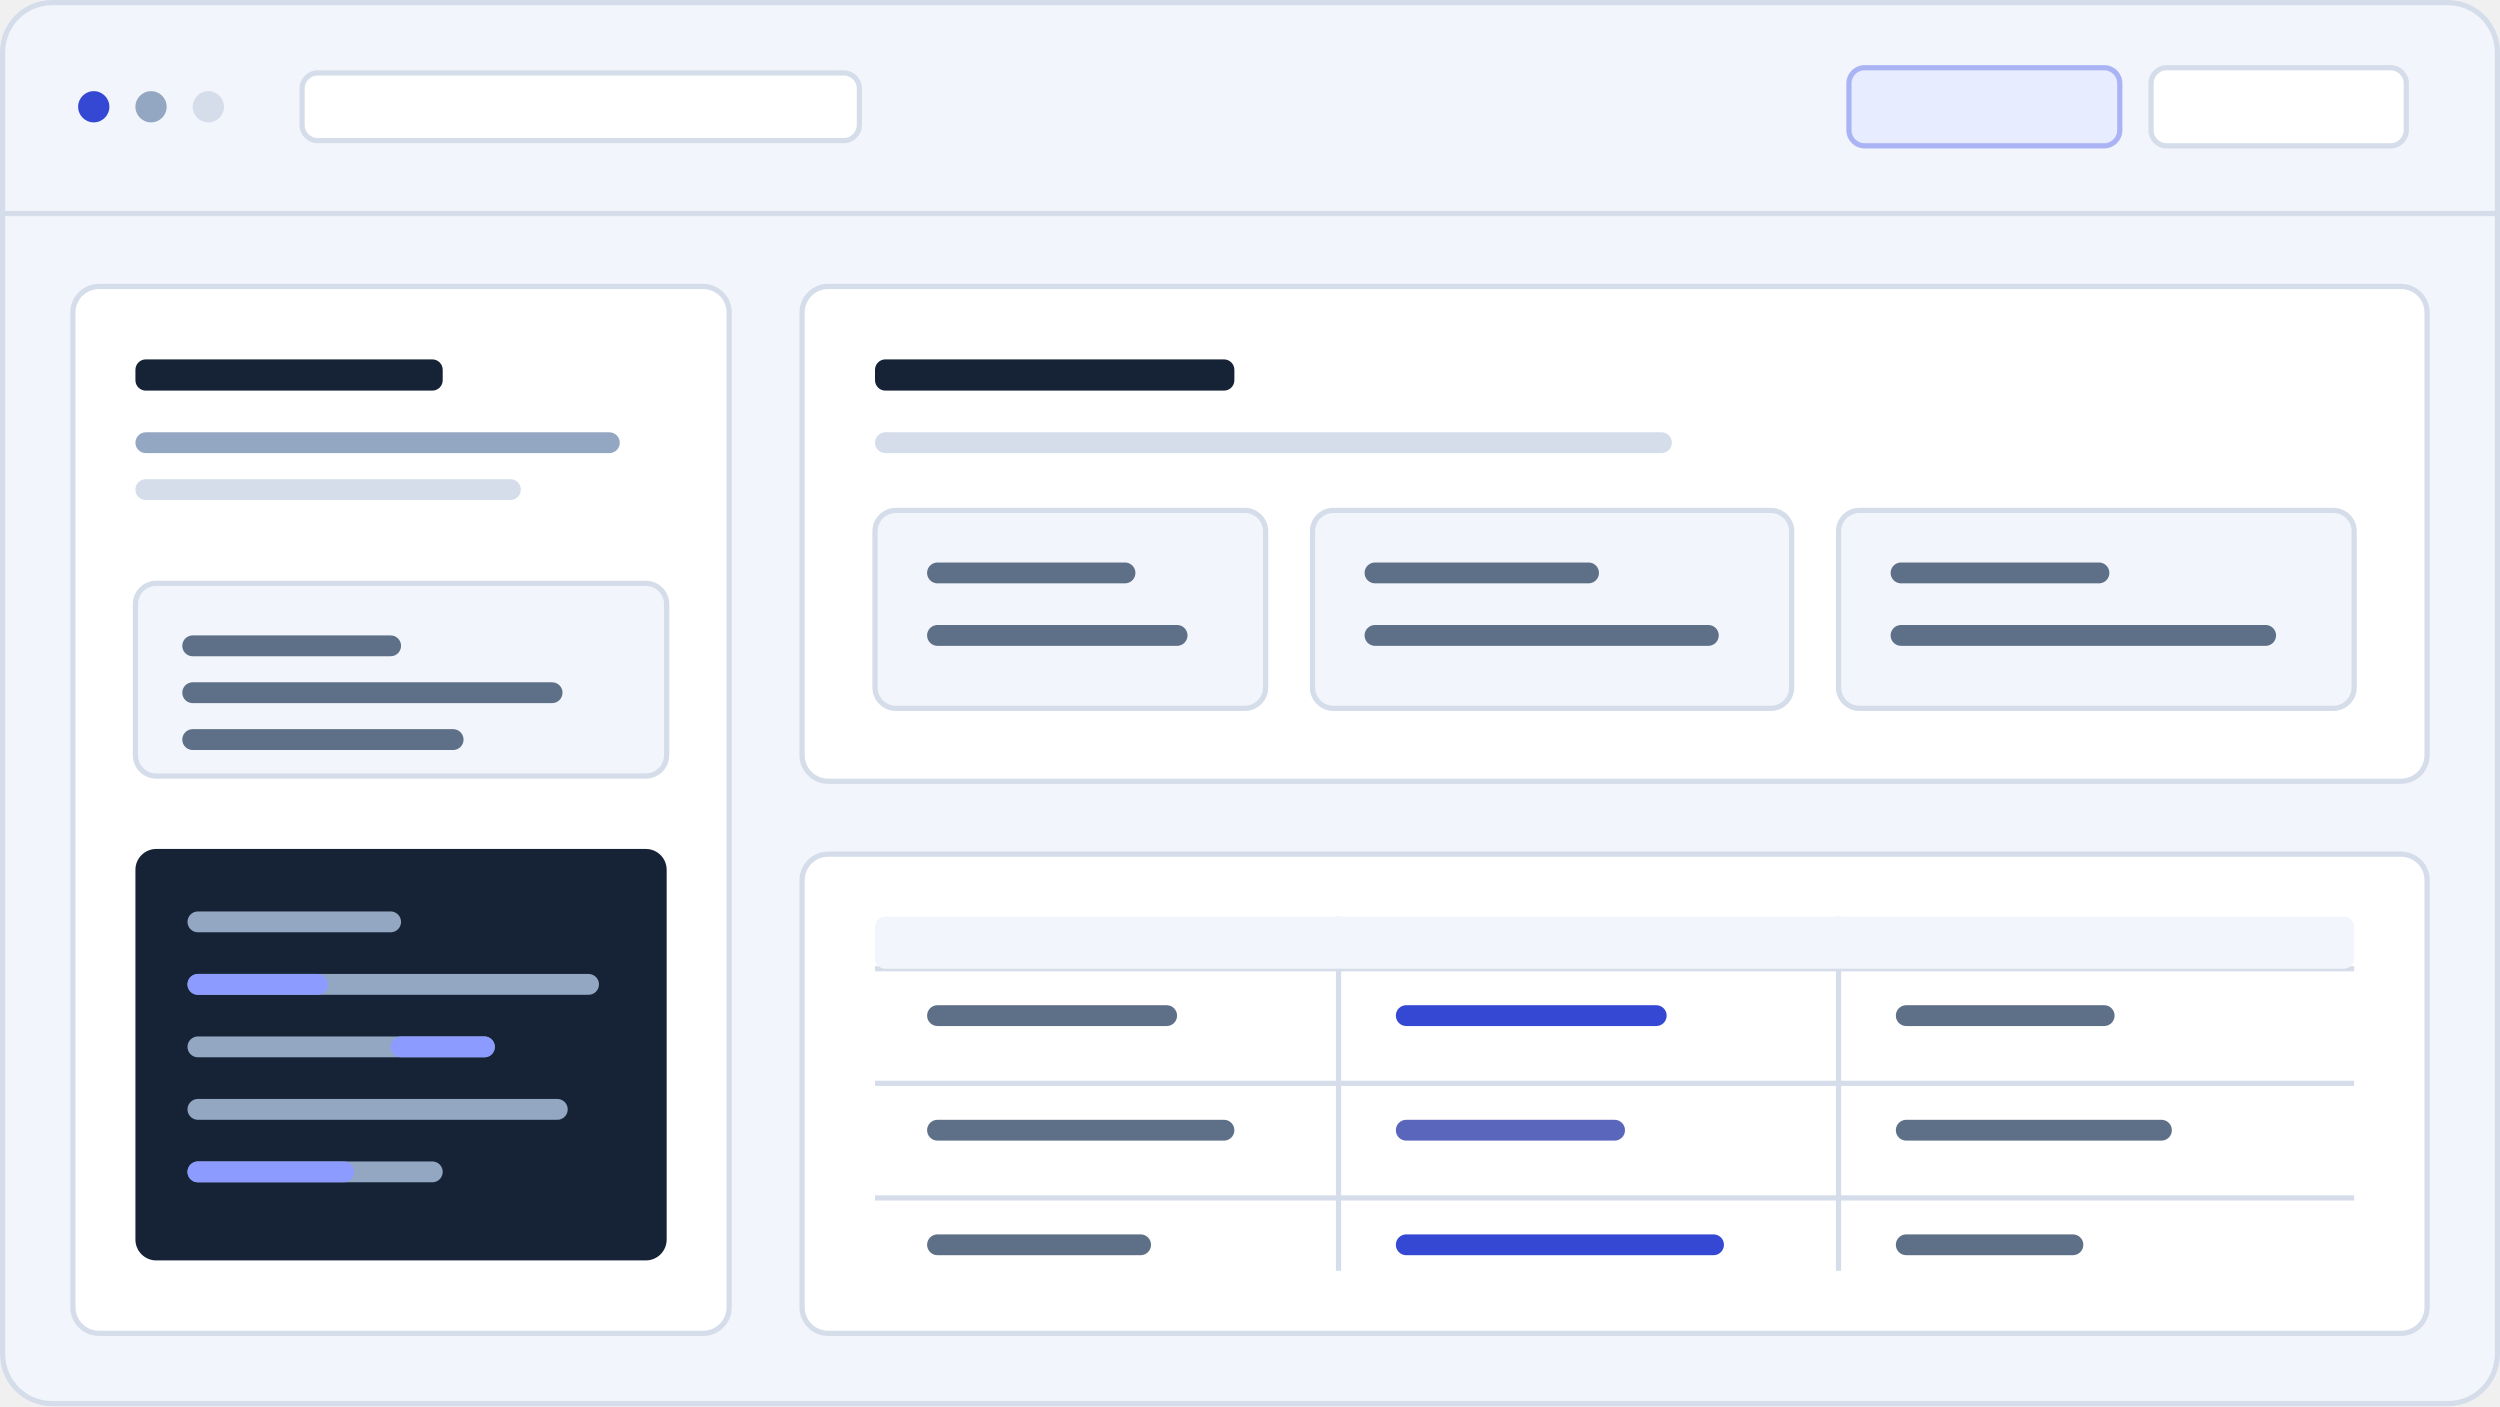
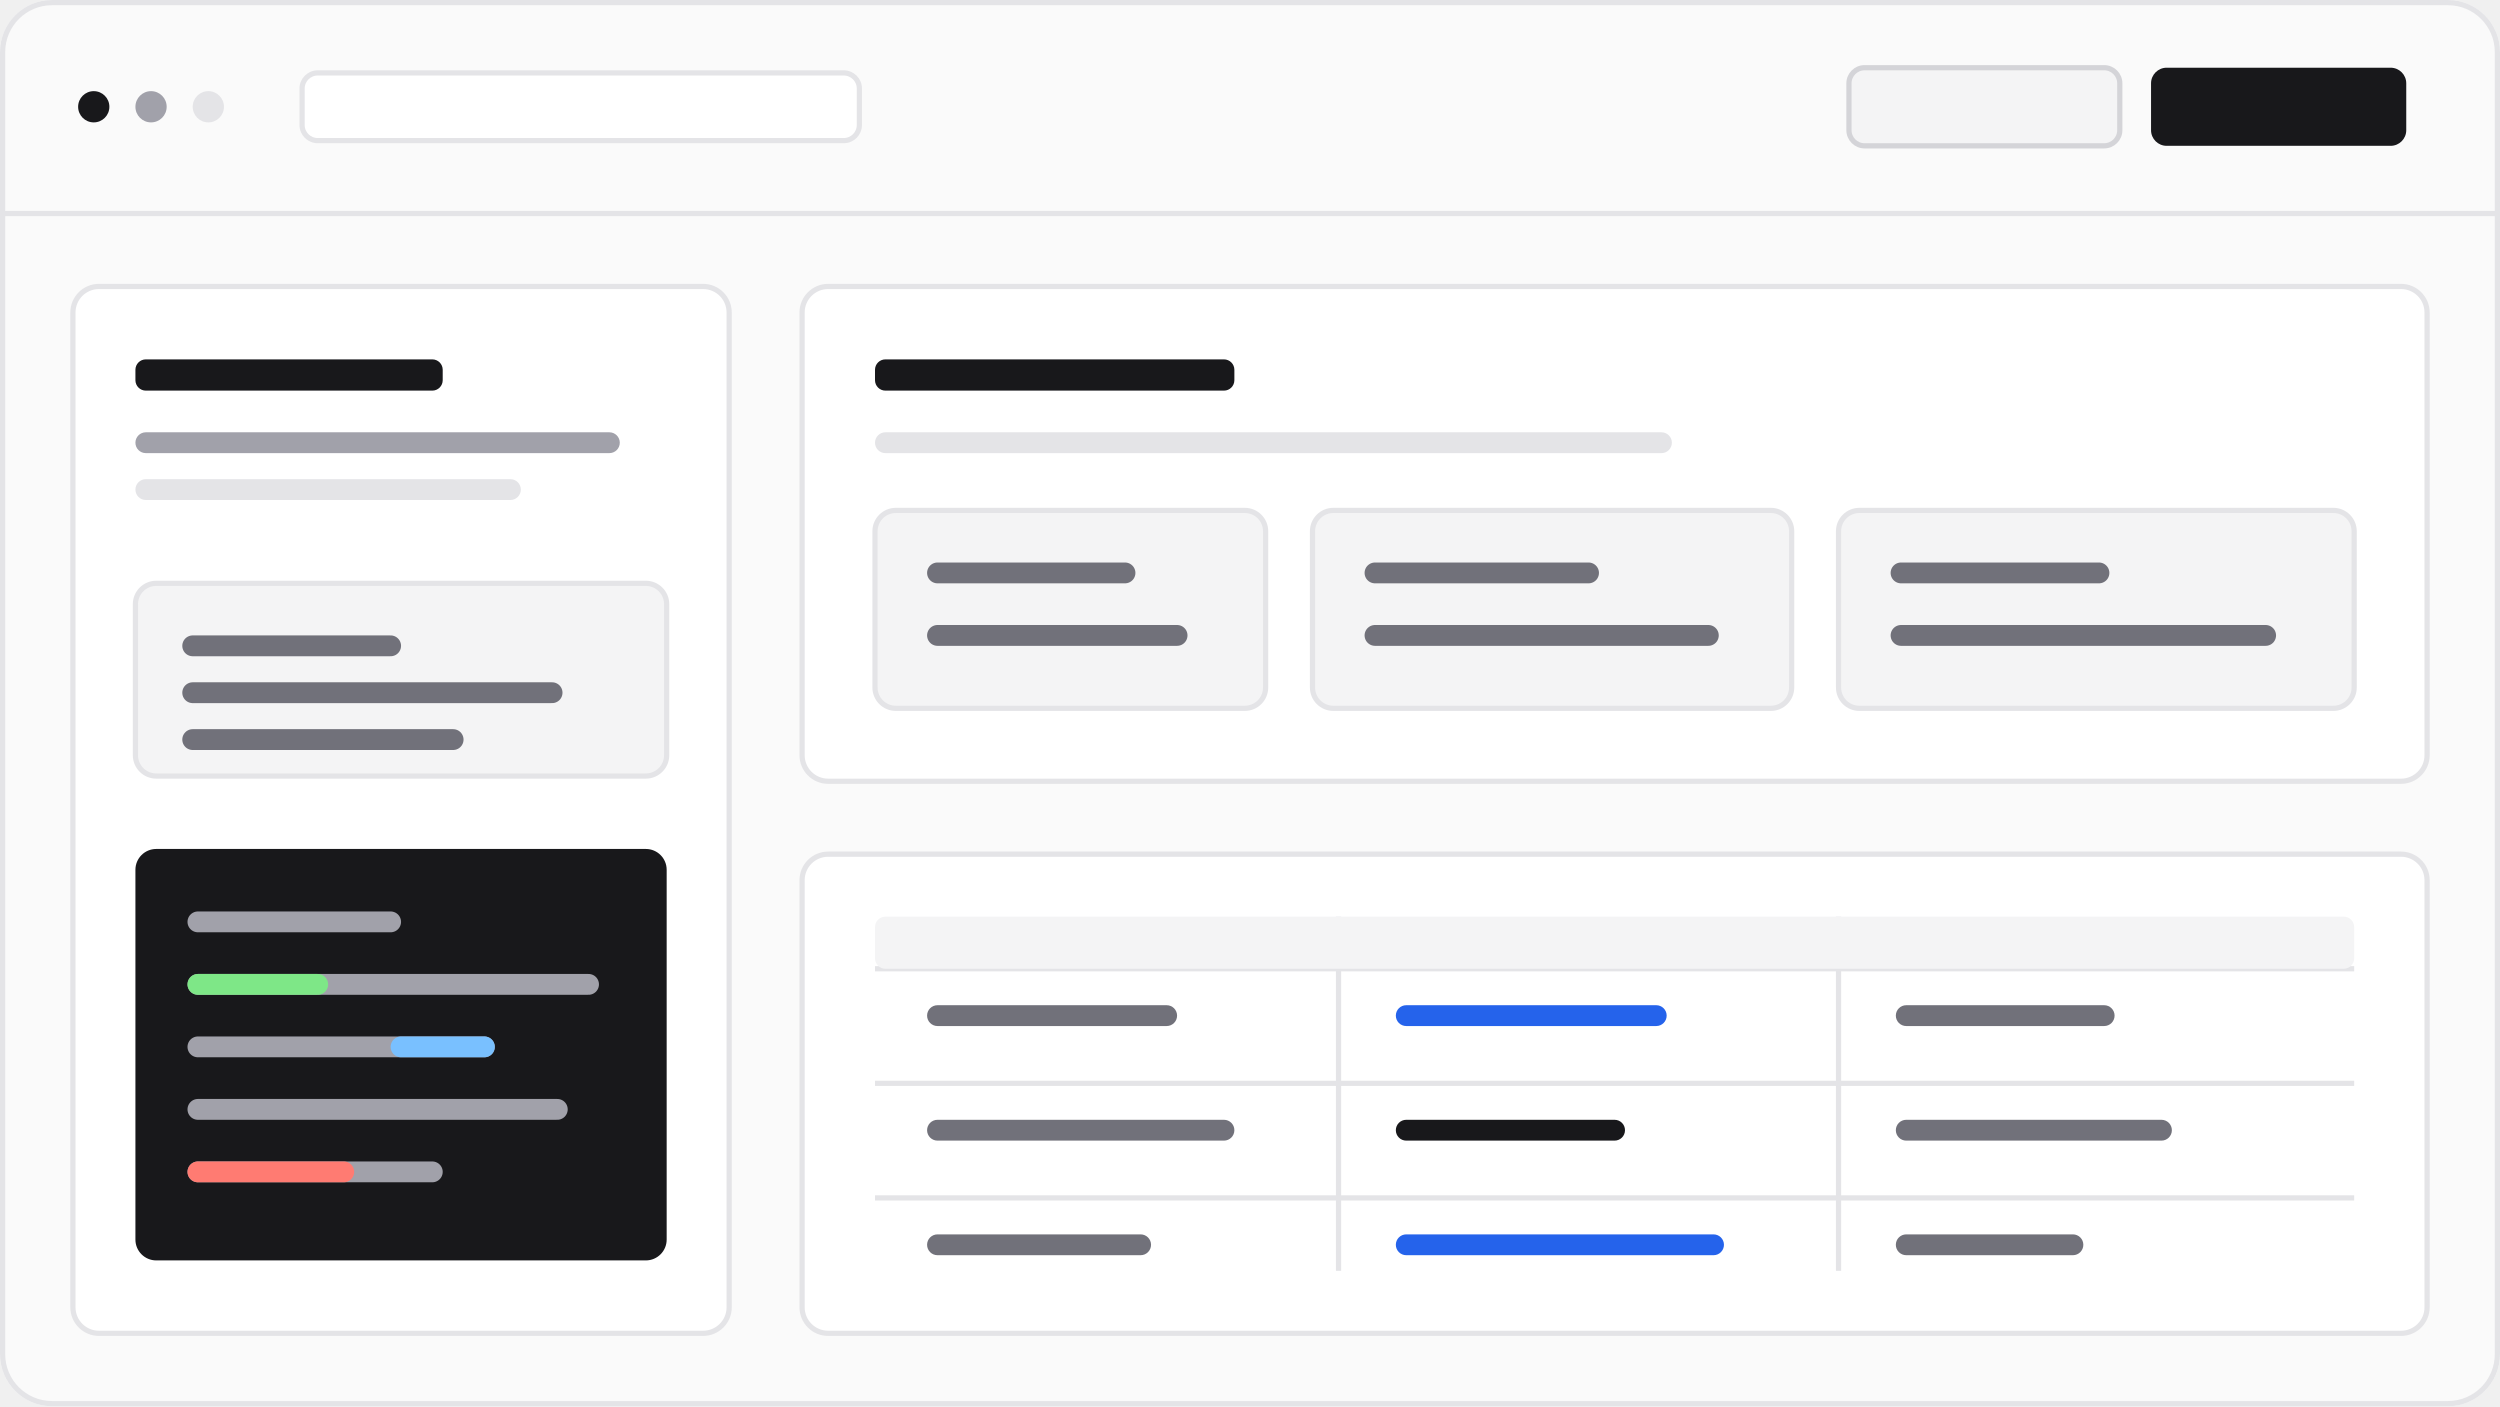
<svg xmlns="http://www.w3.org/2000/svg" width="960" height="540" viewBox="0 0 960 540" fill="none">
-   <rect width="960" height="540" rx="20" fill="#F2F5FB" />
-   <rect x="1" y="1" width="958" height="538" rx="19" stroke="#D4DDE9" stroke-width="2" />
-   <path d="M0 82H960" stroke="#D4DDE9" stroke-width="2" />
-   <circle cx="36" cy="41" r="6" fill="#3548D4" />
-   <circle cx="58" cy="41" r="6" fill="#93A7C3" />
-   <circle cx="80" cy="41" r="6" fill="#D4DDE9" />
-   <rect x="116" y="28" width="214" height="26" rx="6" fill="#FFFFFF" stroke="#D4DDE9" stroke-width="2" />
-   <rect x="710" y="26" width="104" height="30" rx="6" fill="#E8ECFF" stroke="#AAB4F5" stroke-width="2" />
-   <rect x="826" y="26" width="98" height="30" rx="6" fill="#FFFFFF" stroke="#D4DDE9" stroke-width="2" />
-   <rect x="28" y="110" width="252" height="402" rx="10" fill="#FFFFFF" stroke="#D4DDE9" stroke-width="2" />
-   <rect x="52" y="138" width="118" height="12" rx="4" fill="#162336" />
-   <rect x="52" y="166" width="186" height="8" rx="4" fill="#93A7C3" />
-   <rect x="52" y="184" width="148" height="8" rx="4" fill="#D4DDE9" />
-   <rect x="52" y="224" width="204" height="74" rx="8" fill="#F2F5FB" stroke="#D4DDE9" stroke-width="2" />
-   <path d="M74 248H150M74 266H212M74 284H174" stroke="#5E7087" stroke-width="8" stroke-linecap="round" />
-   <rect x="52" y="326" width="204" height="158" rx="8" fill="#162336" />
-   <path d="M76 354H150M76 378H226M76 402H186M76 426H214M76 450H166" stroke="#93A7C3" stroke-width="8" stroke-linecap="round" />
-   <path d="M76 378H122M154 402H186M76 450H132" stroke="#8C9BFF" stroke-width="8" stroke-linecap="round" />
-   <rect x="308" y="110" width="624" height="190" rx="10" fill="#FFFFFF" stroke="#D4DDE9" stroke-width="2" />
-   <rect x="336" y="138" width="138" height="12" rx="4" fill="#162336" />
-   <rect x="336" y="166" width="306" height="8" rx="4" fill="#D4DDE9" />
-   <rect x="336" y="196" width="150" height="76" rx="8" fill="#F2F5FB" stroke="#D4DDE9" stroke-width="2" />
-   <rect x="504" y="196" width="184" height="76" rx="8" fill="#F2F5FB" stroke="#D4DDE9" stroke-width="2" />
-   <rect x="706" y="196" width="198" height="76" rx="8" fill="#F2F5FB" stroke="#D4DDE9" stroke-width="2" />
-   <path d="M360 220H432M360 244H452M528 220H610M528 244H656M730 220H806M730 244H870" stroke="#5E7087" stroke-width="8" stroke-linecap="round" />
-   <rect x="308" y="328" width="624" height="184" rx="10" fill="#FFFFFF" stroke="#D4DDE9" stroke-width="2" />
-   <path d="M336 372H904M336 416H904M336 460H904M514 352V488M706 352V488" stroke="#D4DDE9" stroke-width="2" />
-   <rect x="336" y="352" width="568" height="20" rx="4" fill="#F2F5FB" />
-   <rect x="356" y="386" width="96" height="8" rx="4" fill="#5E7087" />
-   <rect x="536" y="386" width="104" height="8" rx="4" fill="#3548D4" />
-   <rect x="728" y="386" width="84" height="8" rx="4" fill="#5E7087" />
-   <rect x="356" y="430" width="118" height="8" rx="4" fill="#5E7087" />
-   <rect x="536" y="430" width="88" height="8" rx="4" fill="#5A65BC" />
-   <rect x="728" y="430" width="106" height="8" rx="4" fill="#5E7087" />
-   <rect x="356" y="474" width="86" height="8" rx="4" fill="#5E7087" />
-   <rect x="536" y="474" width="126" height="8" rx="4" fill="#3548D4" />
-   <rect x="728" y="474" width="72" height="8" rx="4" fill="#5E7087" />
+   <rect width="960" height="540" rx="20" fill="#FAFAFA" />
+   <rect x="1" y="1" width="958" height="538" rx="19" stroke="#E4E4E7" stroke-width="2" />
+   <path d="M0 82H960" stroke="#E4E4E7" stroke-width="2" />
+   <circle cx="36" cy="41" r="6" fill="#18181B" />
+   <circle cx="58" cy="41" r="6" fill="#A1A1AA" />
+   <circle cx="80" cy="41" r="6" fill="#E4E4E7" />
+   <rect x="116" y="28" width="214" height="26" rx="6" fill="#FFFFFF" stroke="#E4E4E7" stroke-width="2" />
+   <rect x="710" y="26" width="104" height="30" rx="6" fill="#F4F4F5" stroke="#D4D4D8" stroke-width="2" />
+   <rect x="826" y="26" width="98" height="30" rx="6" fill="#18181B" />
+   <rect x="28" y="110" width="252" height="402" rx="10" fill="#FFFFFF" stroke="#E4E4E7" stroke-width="2" />
+   <rect x="52" y="138" width="118" height="12" rx="4" fill="#18181B" />
+   <rect x="52" y="166" width="186" height="8" rx="4" fill="#A1A1AA" />
+   <rect x="52" y="184" width="148" height="8" rx="4" fill="#E4E4E7" />
+   <rect x="52" y="224" width="204" height="74" rx="8" fill="#F4F4F5" stroke="#E4E4E7" stroke-width="2" />
+   <path d="M74 248H150M74 266H212M74 284H174" stroke="#71717A" stroke-width="8" stroke-linecap="round" />
+   <rect x="52" y="326" width="204" height="158" rx="8" fill="#18181B" />
+   <path d="M76 354H150M76 378H226M76 402H186M76 426H214M76 450H166" stroke="#A1A1AA" stroke-width="8" stroke-linecap="round" />
+   <path d="M76 378H122" stroke="#7EE787" stroke-width="8" stroke-linecap="round" />
+   <path d="M154 402H186" stroke="#79C0FF" stroke-width="8" stroke-linecap="round" />
+   <path d="M76 450H132" stroke="#FF7B72" stroke-width="8" stroke-linecap="round" />
+   <rect x="308" y="110" width="624" height="190" rx="10" fill="#FFFFFF" stroke="#E4E4E7" stroke-width="2" />
+   <rect x="336" y="138" width="138" height="12" rx="4" fill="#18181B" />
+   <rect x="336" y="166" width="306" height="8" rx="4" fill="#E4E4E7" />
+   <rect x="336" y="196" width="150" height="76" rx="8" fill="#F4F4F5" stroke="#E4E4E7" stroke-width="2" />
+   <rect x="504" y="196" width="184" height="76" rx="8" fill="#F4F4F5" stroke="#E4E4E7" stroke-width="2" />
+   <rect x="706" y="196" width="198" height="76" rx="8" fill="#F4F4F5" stroke="#E4E4E7" stroke-width="2" />
+   <path d="M360 220H432M360 244H452M528 220H610M528 244H656M730 220H806M730 244H870" stroke="#71717A" stroke-width="8" stroke-linecap="round" />
+   <rect x="308" y="328" width="624" height="184" rx="10" fill="#FFFFFF" stroke="#E4E4E7" stroke-width="2" />
+   <path d="M336 372H904M336 416H904M336 460H904M514 352V488M706 352V488" stroke="#E4E4E7" stroke-width="2" />
+   <rect x="336" y="352" width="568" height="20" rx="4" fill="#F4F4F5" />
+   <rect x="356" y="386" width="96" height="8" rx="4" fill="#71717A" />
+   <rect x="536" y="386" width="104" height="8" rx="4" fill="#2563EB" />
+   <rect x="728" y="386" width="84" height="8" rx="4" fill="#71717A" />
+   <rect x="356" y="430" width="118" height="8" rx="4" fill="#71717A" />
+   <rect x="536" y="430" width="88" height="8" rx="4" fill="#18181B" />
+   <rect x="728" y="430" width="106" height="8" rx="4" fill="#71717A" />
+   <rect x="356" y="474" width="86" height="8" rx="4" fill="#71717A" />
+   <rect x="536" y="474" width="126" height="8" rx="4" fill="#2563EB" />
+   <rect x="728" y="474" width="72" height="8" rx="4" fill="#71717A" />
</svg>
